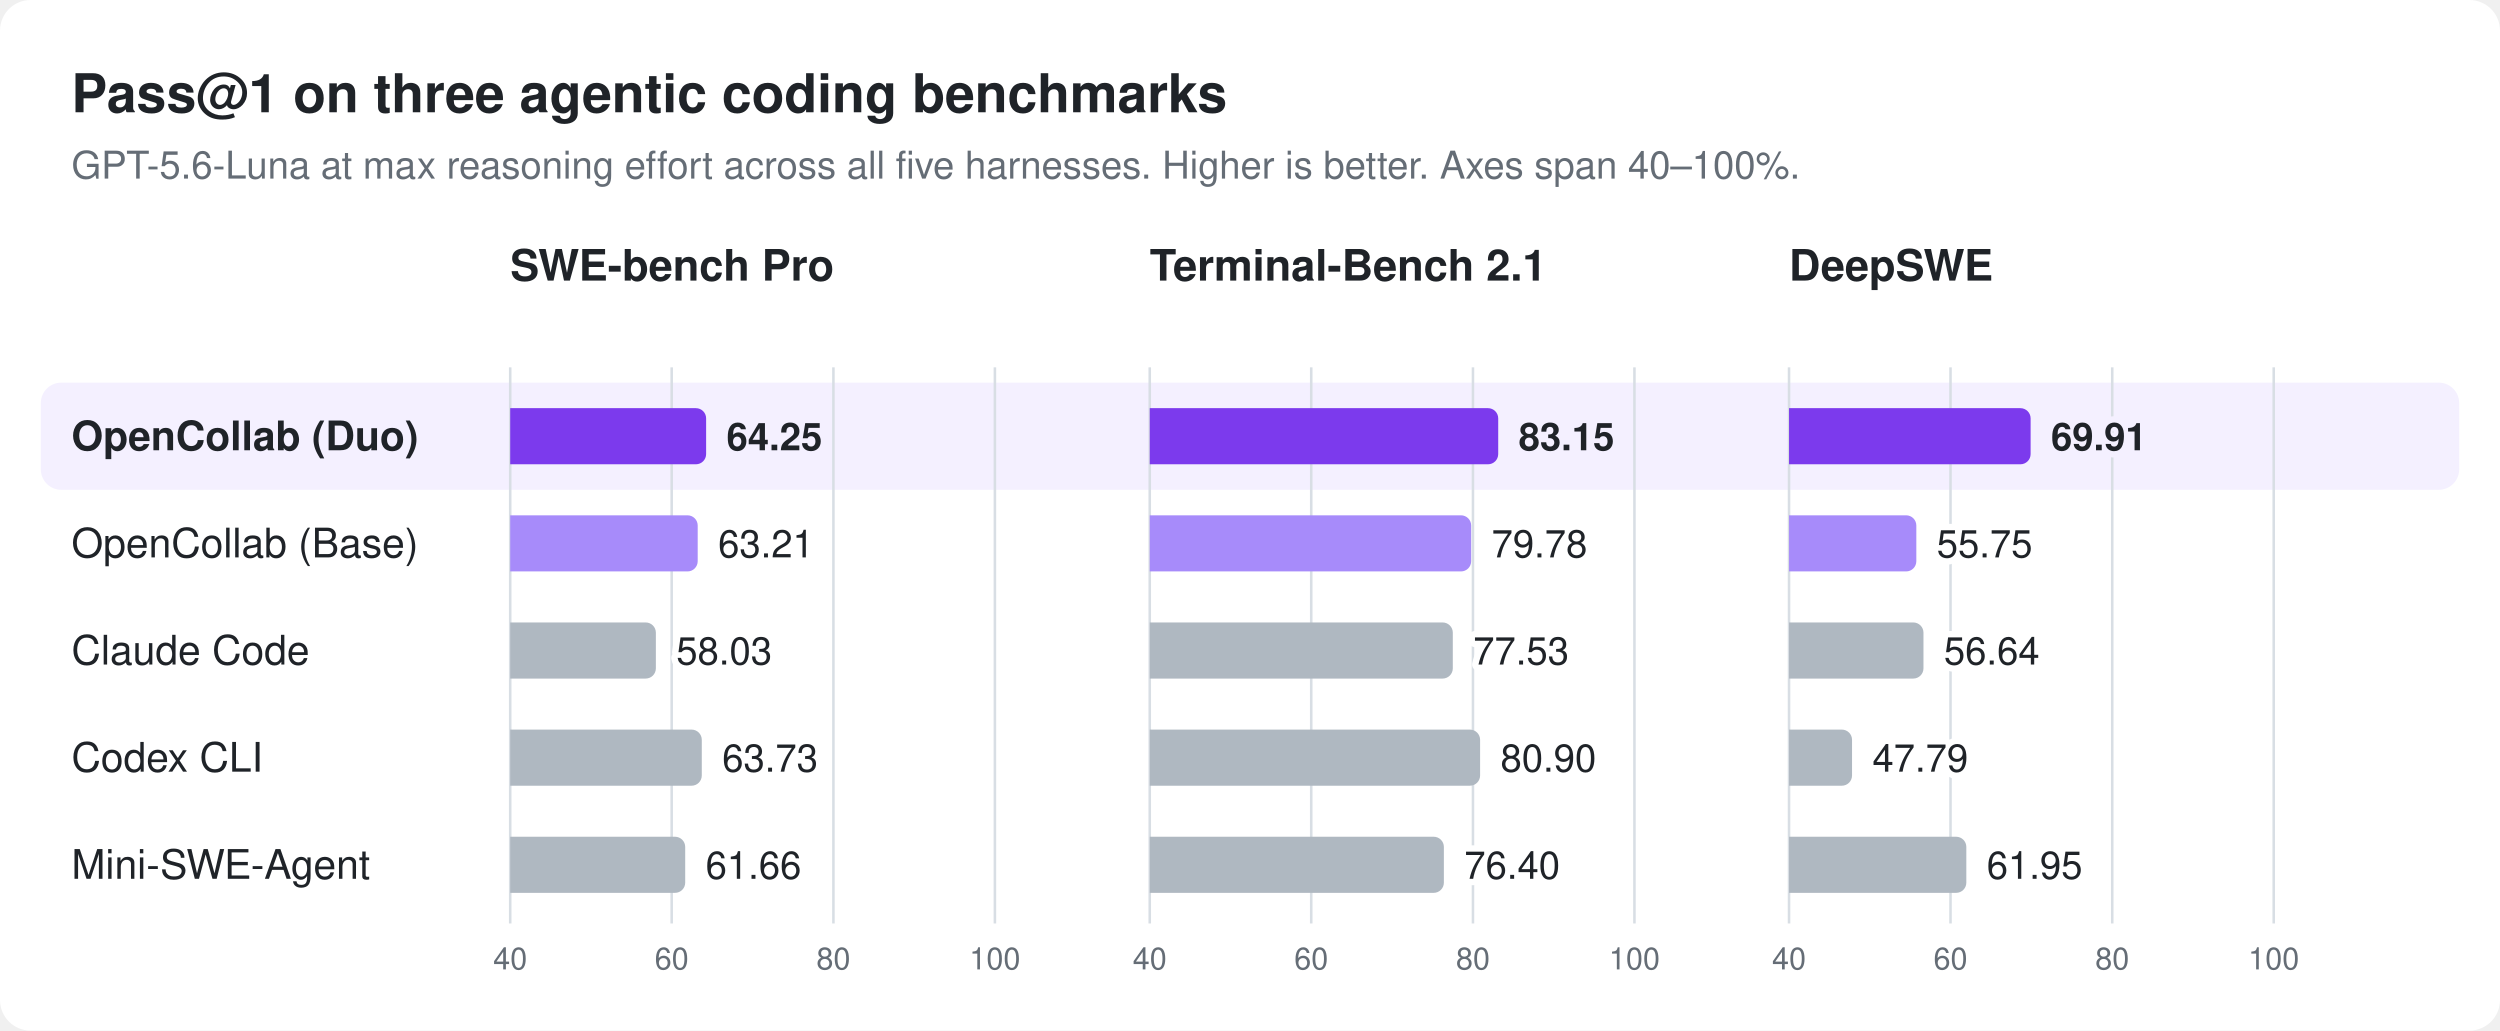
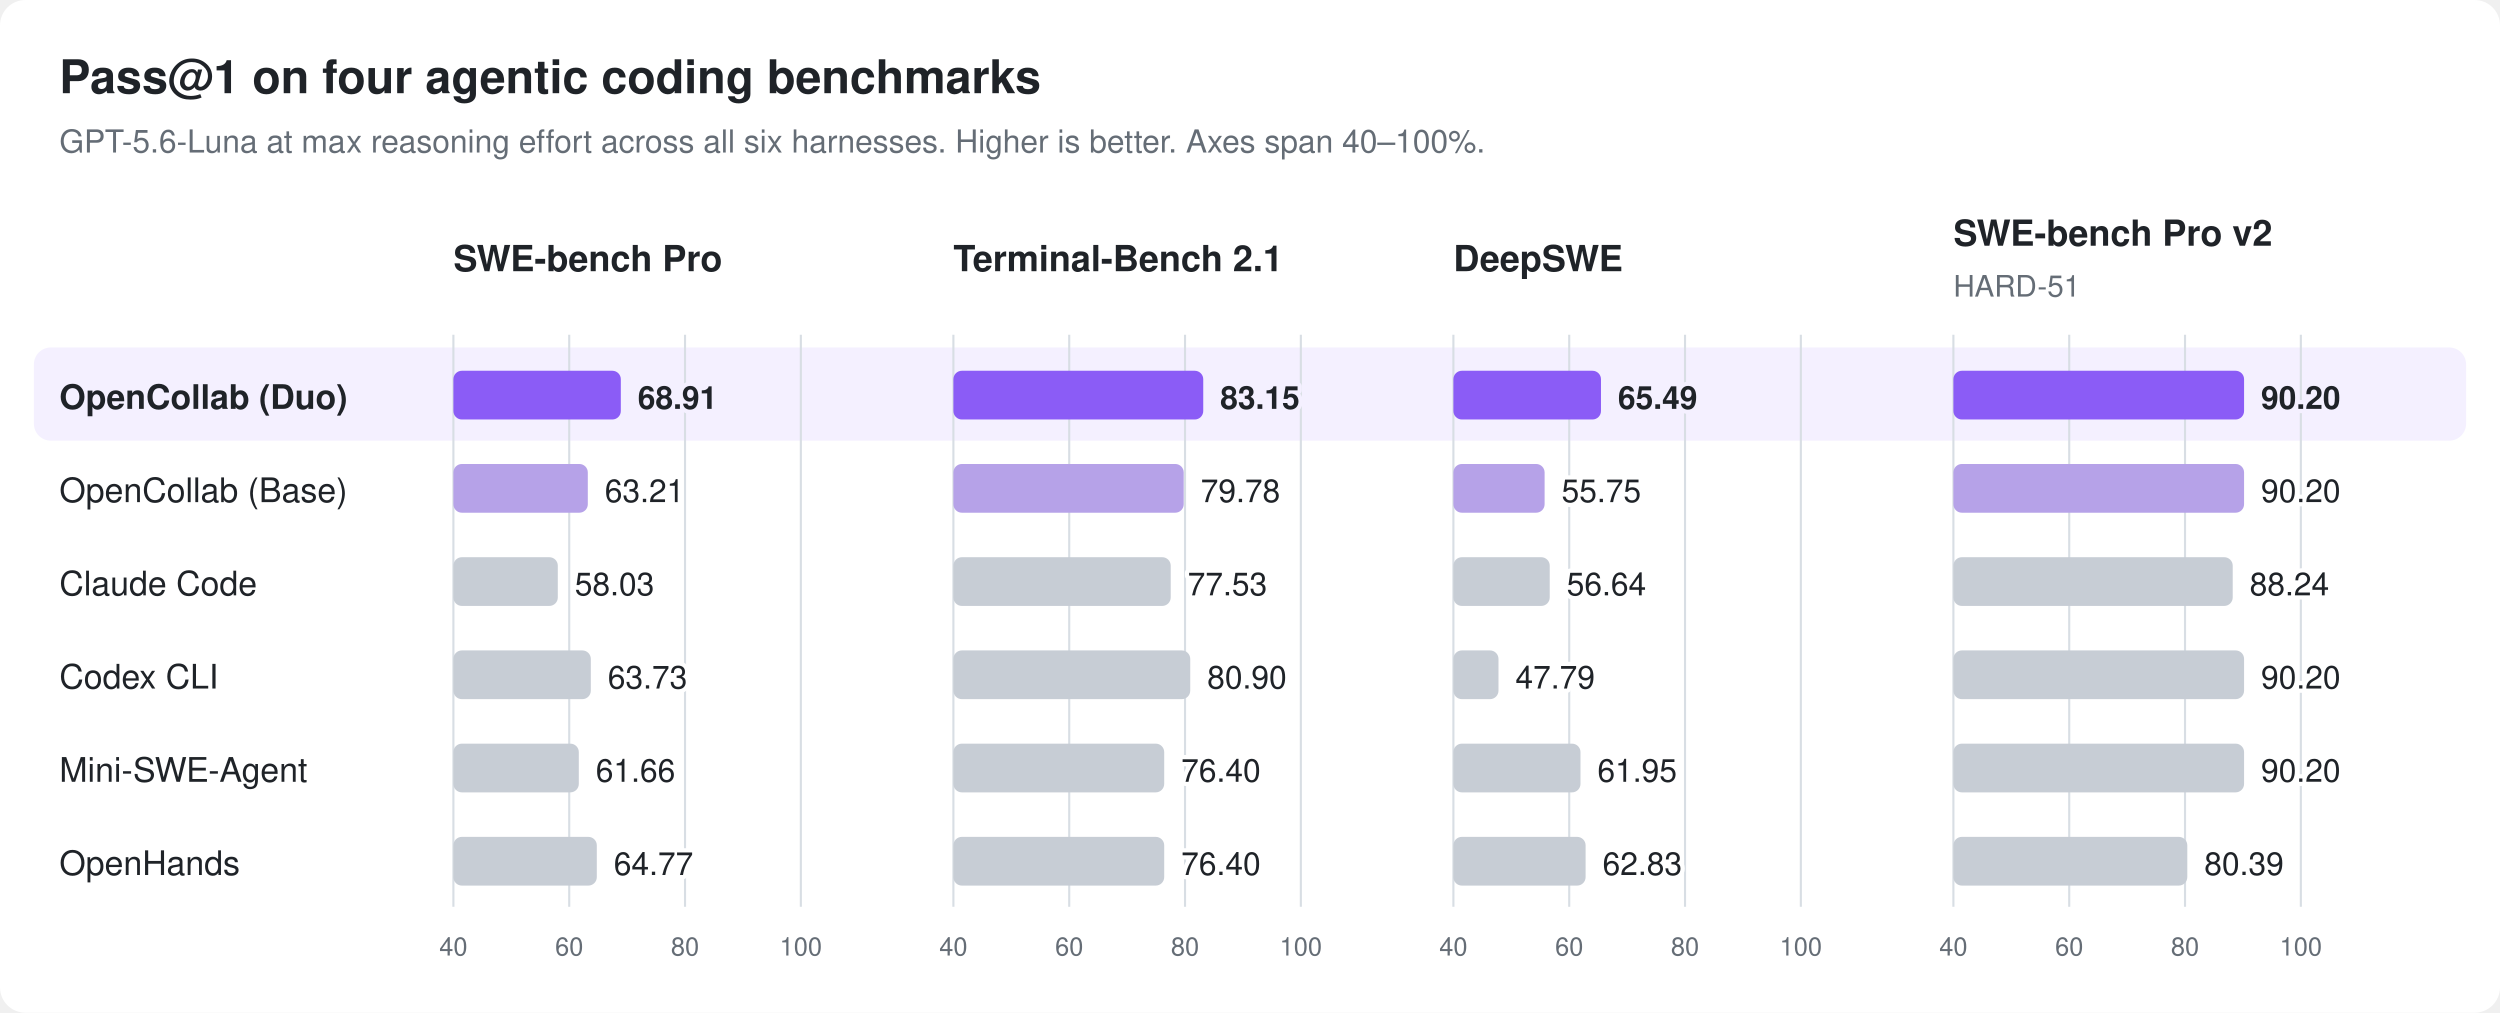
- <svg xmlns="http://www.w3.org/2000/svg" width="980" height="404" viewBox="0 0 980 404" role="img" aria-labelledby="title description">
-   <rect width="980" height="404" rx="12" fill="#ffffff" />
-   <g font-family="-apple-system, BlinkMacSystemFont, Segoe UI, Helvetica, Arial, Liberation Sans, sans-serif" fill="#1f2328">
-     <text x="28" y="44" font-size="21" font-weight="600">Pass@1 on three agentic coding benchmarks</text>
-     <text x="28" y="70" font-size="15" fill="#656d76">GPT-5.6-Luna at max reasoning effort across all five harnesses. Higher is better. Axes span 40–100%.</text>
-     <rect x="16" y="150" width="948" height="42" rx="8" fill="#f4f0ff" />
-     <text x="200.0" y="110" font-size="17" font-weight="600">SWE-bench Pro</text>
-     <path d="M200.0 144V362" stroke="#d8dee4" stroke-width="1" />
-     <text x="200.0" y="380" font-size="12" text-anchor="middle" fill="#656d76" style="font-variant-numeric: tabular-nums">40</text>
-     <path d="M263.3 144V362" stroke="#d8dee4" stroke-width="1" />
-     <text x="263.3" y="380" font-size="12" text-anchor="middle" fill="#656d76" style="font-variant-numeric: tabular-nums">60</text>
-     <path d="M326.7 144V362" stroke="#d8dee4" stroke-width="1" />
-     <text x="326.7" y="380" font-size="12" text-anchor="middle" fill="#656d76" style="font-variant-numeric: tabular-nums">80</text>
-     <path d="M390.0 144V362" stroke="#d8dee4" stroke-width="1" />
-     <text x="390.0" y="380" font-size="12" text-anchor="middle" fill="#656d76" style="font-variant-numeric: tabular-nums">100</text>
-     <text x="450.7" y="110" font-size="17" font-weight="600">Terminal-Bench 2.1</text>
-     <path d="M450.7 144V362" stroke="#d8dee4" stroke-width="1" />
-     <text x="450.7" y="380" font-size="12" text-anchor="middle" fill="#656d76" style="font-variant-numeric: tabular-nums">40</text>
-     <path d="M514.0 144V362" stroke="#d8dee4" stroke-width="1" />
-     <text x="514.0" y="380" font-size="12" text-anchor="middle" fill="#656d76" style="font-variant-numeric: tabular-nums">60</text>
-     <path d="M577.4 144V362" stroke="#d8dee4" stroke-width="1" />
-     <text x="577.4" y="380" font-size="12" text-anchor="middle" fill="#656d76" style="font-variant-numeric: tabular-nums">80</text>
-     <path d="M640.7 144V362" stroke="#d8dee4" stroke-width="1" />
-     <text x="640.7" y="380" font-size="12" text-anchor="middle" fill="#656d76" style="font-variant-numeric: tabular-nums">100</text>
-     <text x="701.3" y="110" font-size="17" font-weight="600">DeepSWE</text>
-     <path d="M701.3 144V362" stroke="#d8dee4" stroke-width="1" />
-     <text x="701.3" y="380" font-size="12" text-anchor="middle" fill="#656d76" style="font-variant-numeric: tabular-nums">40</text>
-     <path d="M764.6 144V362" stroke="#d8dee4" stroke-width="1" />
-     <text x="764.6" y="380" font-size="12" text-anchor="middle" fill="#656d76" style="font-variant-numeric: tabular-nums">60</text>
-     <path d="M828.0 144V362" stroke="#d8dee4" stroke-width="1" />
-     <text x="828.0" y="380" font-size="12" text-anchor="middle" fill="#656d76" style="font-variant-numeric: tabular-nums">80</text>
-     <path d="M891.3 144V362" stroke="#d8dee4" stroke-width="1" />
-     <text x="891.3" y="380" font-size="12" text-anchor="middle" fill="#656d76" style="font-variant-numeric: tabular-nums">100</text>
-     <text x="28" y="176.5" font-size="16" font-weight="600">OpenCollab (Duo)</text>
-     <path d="M200.0 160.0h72.8a4 4 0 0 1 4 4v14.0a4 4 0 0 1 -4 4h-72.8z" fill="#7C3AED" />
-     <text x="284.8" y="176.5" font-size="15" font-weight="600" stroke="#f4f0ff" stroke-width="5" stroke-linejoin="round" paint-order="stroke">64.25</text>
-     <path d="M450.7 160.0h132.6a4 4 0 0 1 4 4v14.0a4 4 0 0 1 -4 4h-132.6z" fill="#7C3AED" />
-     <text x="595.3" y="176.5" font-size="15" font-weight="600" stroke="#f4f0ff" stroke-width="5" stroke-linejoin="round" paint-order="stroke">83.15</text>
-     <path d="M701.3 160.0h90.7a4 4 0 0 1 4 4v14.0a4 4 0 0 1 -4 4h-90.7z" fill="#7C3AED" />
-     <text x="804.0" y="176.5" font-size="15" font-weight="600" stroke="#f4f0ff" stroke-width="5" stroke-linejoin="round" paint-order="stroke">69.91</text>
-     <text x="28" y="218.5" font-size="16">OpenCollab (Base)</text>
-     <path d="M200.0 202.0h69.5a4 4 0 0 1 4 4v14.0a4 4 0 0 1 -4 4h-69.5z" fill="#a78bfa" />
-     <text x="281.5" y="218.5" font-size="15" stroke="#ffffff" stroke-width="5" stroke-linejoin="round" paint-order="stroke">63.21</text>
-     <path d="M450.7 202.0h122.0a4 4 0 0 1 4 4v14.0a4 4 0 0 1 -4 4h-122.0z" fill="#a78bfa" />
-     <text x="584.7" y="218.5" font-size="15" stroke="#ffffff" stroke-width="5" stroke-linejoin="round" paint-order="stroke">79.78</text>
-     <path d="M701.3 202.0h45.9a4 4 0 0 1 4 4v14.0a4 4 0 0 1 -4 4h-45.9z" fill="#a78bfa" />
-     <text x="759.2" y="218.5" font-size="15" stroke="#ffffff" stroke-width="5" stroke-linejoin="round" paint-order="stroke">55.75</text>
-     <text x="28" y="260.5" font-size="16">Claude Code</text>
-     <path d="M200.0 244.0h53.1a4 4 0 0 1 4 4v14.0a4 4 0 0 1 -4 4h-53.1z" fill="#afb8c1" />
-     <text x="265.1" y="260.5" font-size="15" stroke="#ffffff" stroke-width="5" stroke-linejoin="round" paint-order="stroke">58.03</text>
-     <path d="M450.7 244.0h114.8a4 4 0 0 1 4 4v14.0a4 4 0 0 1 -4 4h-114.8z" fill="#afb8c1" />
-     <text x="577.5" y="260.5" font-size="15" stroke="#ffffff" stroke-width="5" stroke-linejoin="round" paint-order="stroke">77.53</text>
-     <path d="M701.3 244.0h48.7a4 4 0 0 1 4 4v14.0a4 4 0 0 1 -4 4h-48.7z" fill="#afb8c1" />
-     <text x="762.0" y="260.5" font-size="15" stroke="#ffffff" stroke-width="5" stroke-linejoin="round" paint-order="stroke">56.64</text>
-     <text x="28" y="302.5" font-size="16">Codex CLI</text>
-     <path d="M200.0 286.0h71.1a4 4 0 0 1 4 4v14.0a4 4 0 0 1 -4 4h-71.1z" fill="#afb8c1" />
-     <text x="283.1" y="302.5" font-size="15" stroke="#ffffff" stroke-width="5" stroke-linejoin="round" paint-order="stroke">63.73</text>
-     <path d="M450.7 286.0h125.5a4 4 0 0 1 4 4v14.0a4 4 0 0 1 -4 4h-125.5z" fill="#afb8c1" />
-     <text x="588.2" y="302.5" font-size="15" stroke="#ffffff" stroke-width="5" stroke-linejoin="round" paint-order="stroke">80.90</text>
-     <path d="M701.3 286.0h20.7a4 4 0 0 1 4 4v14.0a4 4 0 0 1 -4 4h-20.7z" fill="#afb8c1" />
-     <text x="734.0" y="302.5" font-size="15" stroke="#ffffff" stroke-width="5" stroke-linejoin="round" paint-order="stroke">47.79</text>
-     <text x="28" y="344.5" font-size="16">Mini-SWE-Agent</text>
-     <path d="M200.0 328.0h64.6a4 4 0 0 1 4 4v14.0a4 4 0 0 1 -4 4h-64.6z" fill="#afb8c1" />
-     <text x="276.6" y="344.5" font-size="15" stroke="#ffffff" stroke-width="5" stroke-linejoin="round" paint-order="stroke">61.66</text>
-     <path d="M450.7 328.0h111.3a4 4 0 0 1 4 4v14.0a4 4 0 0 1 -4 4h-111.3z" fill="#afb8c1" />
-     <text x="574.0" y="344.5" font-size="15" stroke="#ffffff" stroke-width="5" stroke-linejoin="round" paint-order="stroke">76.40</text>
-     <path d="M701.3 328.0h65.5a4 4 0 0 1 4 4v14.0a4 4 0 0 1 -4 4h-65.5z" fill="#afb8c1" />
-     <text x="778.8" y="344.5" font-size="15" stroke="#ffffff" stroke-width="5" stroke-linejoin="round" paint-order="stroke">61.95</text>
+ <svg xmlns="http://www.w3.org/2000/svg" width="1180" height="478" viewBox="0 0 1180 478" role="img" aria-labelledby="title description">
+   <rect width="1180" height="478" rx="12" fill="#ffffff" />
+   <g font-family="-apple-system, BlinkMacSystemFont, Segoe UI, Helvetica, Arial, Liberation Sans, sans-serif" fill="#1f2328" style="font-variant-numeric:tabular-nums">
+     <text x="28" y="44" font-size="22" font-weight="600">Pass@1 on four agentic coding benchmarks</text>
+     <text x="28" y="72" font-size="15" fill="#656d76">GPT-5.6-Luna at max reasoning effort across all six harnesses. Higher is better. Axes span 40–100%.</text>
+     <rect x="16" y="164" width="1148" height="44" rx="8" fill="#f4f0ff" />
+     <text x="28" y="193" font-size="16" font-weight="600">OpenCollab (Duo)</text>
+     <text x="28" y="237" font-size="16" font-weight="400">OpenCollab (Base)</text>
+     <text x="28" y="281" font-size="16" font-weight="400">Claude Code</text>
+     <text x="28" y="325" font-size="16" font-weight="400">Codex CLI</text>
+     <text x="28" y="369" font-size="16" font-weight="400">Mini-SWE-Agent</text>
+     <text x="28" y="413" font-size="16" font-weight="400">OpenHands</text>
+     <text x="214" y="128" font-size="17" font-weight="600">SWE-bench Pro</text>
+     <path d="M214 158V428" stroke="#d8dee4" stroke-width="1" />
+     <text x="214" y="451" font-size="12" text-anchor="middle" fill="#656d76">40</text>
+     <path d="M268.667 158V428" stroke="#d8dee4" stroke-width="1" />
+     <text x="268.667" y="451" font-size="12" text-anchor="middle" fill="#656d76">60</text>
+     <path d="M323.333 158V428" stroke="#d8dee4" stroke-width="1" />
+     <text x="323.333" y="451" font-size="12" text-anchor="middle" fill="#656d76">80</text>
+     <path d="M378 158V428" stroke="#d8dee4" stroke-width="1" />
+     <text x="378" y="451" font-size="12" text-anchor="middle" fill="#656d76">100</text>
+     <rect x="214" y="175" width="79.026" height="23" rx="4" fill="#8b5cf6" data-dataset="pro" data-harness="duo" data-pass-rate="68.91191710" />
+     <text x="301.026" y="193" font-size="15" font-weight="600" stroke="#f4f0ff" stroke-width="4" stroke-linejoin="round" paint-order="stroke">68.91</text>
+     <rect x="214" y="219" width="63.447" height="23" rx="4" fill="#b6a2e8" data-dataset="pro" data-harness="base" data-pass-rate="63.21243523" />
+     <text x="285.447" y="237" font-size="15" font-weight="400" stroke="#ffffff" stroke-width="4" stroke-linejoin="round" paint-order="stroke">63.21</text>
+     <rect x="214" y="263" width="49.285" height="23" rx="4" fill="#c7cdd5" data-dataset="pro" data-harness="claude" data-pass-rate="58.03108808" />
+     <text x="271.285" y="281" font-size="15" font-weight="400" stroke="#ffffff" stroke-width="4" stroke-linejoin="round" paint-order="stroke">58.03</text>
+     <rect x="214" y="307" width="64.864" height="23" rx="4" fill="#c7cdd5" data-dataset="pro" data-harness="codex" data-pass-rate="63.73056995" />
+     <text x="286.864" y="325" font-size="15" font-weight="400" stroke="#ffffff" stroke-width="4" stroke-linejoin="round" paint-order="stroke">63.73</text>
+     <rect x="214" y="351" width="59.199" height="23" rx="4" fill="#c7cdd5" data-dataset="pro" data-harness="mini" data-pass-rate="61.65803109" />
+     <text x="281.199" y="369" font-size="15" font-weight="400" stroke="#ffffff" stroke-width="4" stroke-linejoin="round" paint-order="stroke">61.66</text>
+     <rect x="214" y="395" width="67.696" height="23" rx="4" fill="#c7cdd5" data-dataset="pro" data-harness="openhands" data-pass-rate="64.76683938" />
+     <text x="289.696" y="413" font-size="15" font-weight="400" stroke="#ffffff" stroke-width="4" stroke-linejoin="round" paint-order="stroke">64.77</text>
+     <text x="450" y="128" font-size="17" font-weight="600">Terminal-Bench 2.1</text>
+     <path d="M450 158V428" stroke="#d8dee4" stroke-width="1" />
+     <text x="450" y="451" font-size="12" text-anchor="middle" fill="#656d76">40</text>
+     <path d="M504.667 158V428" stroke="#d8dee4" stroke-width="1" />
+     <text x="504.667" y="451" font-size="12" text-anchor="middle" fill="#656d76">60</text>
+     <path d="M559.333 158V428" stroke="#d8dee4" stroke-width="1" />
+     <text x="559.333" y="451" font-size="12" text-anchor="middle" fill="#656d76">80</text>
+     <path d="M614 158V428" stroke="#d8dee4" stroke-width="1" />
+     <text x="614" y="451" font-size="12" text-anchor="middle" fill="#656d76">100</text>
+     <rect x="450" y="175" width="117.933" height="23" rx="4" fill="#8b5cf6" data-dataset="terminal" data-harness="duo" data-pass-rate="83.14606742" />
+     <text x="575.933" y="193" font-size="15" font-weight="600" stroke="#f4f0ff" stroke-width="4" stroke-linejoin="round" paint-order="stroke">83.15</text>
+     <rect x="450" y="219" width="108.719" height="23" rx="4" fill="#b6a2e8" data-dataset="terminal" data-harness="base" data-pass-rate="79.77528090" />
+     <text x="566.719" y="237" font-size="15" font-weight="400" stroke="#ffffff" stroke-width="4" stroke-linejoin="round" paint-order="stroke">79.78</text>
+     <rect x="450" y="263" width="102.577" height="23" rx="4" fill="#c7cdd5" data-dataset="terminal" data-harness="claude" data-pass-rate="77.52808989" />
+     <text x="560.577" y="281" font-size="15" font-weight="400" stroke="#ffffff" stroke-width="4" stroke-linejoin="round" paint-order="stroke">77.53</text>
+     <rect x="450" y="307" width="111.790" height="23" rx="4" fill="#c7cdd5" data-dataset="terminal" data-harness="codex" data-pass-rate="80.89887640" />
+     <text x="569.79" y="325" font-size="15" font-weight="400" stroke="#ffffff" stroke-width="4" stroke-linejoin="round" paint-order="stroke">80.90</text>
+     <rect x="450" y="351" width="99.506" height="23" rx="4" fill="#c7cdd5" data-dataset="terminal" data-harness="mini" data-pass-rate="76.40449438" />
+     <text x="557.506" y="369" font-size="15" font-weight="400" stroke="#ffffff" stroke-width="4" stroke-linejoin="round" paint-order="stroke">76.40</text>
+     <rect x="450" y="395" width="99.506" height="23" rx="4" fill="#c7cdd5" data-dataset="terminal" data-harness="openhands" data-pass-rate="76.40449438" />
+     <text x="557.506" y="413" font-size="15" font-weight="400" stroke="#ffffff" stroke-width="4" stroke-linejoin="round" paint-order="stroke">76.40</text>
+     <text x="686" y="128" font-size="17" font-weight="600">DeepSWE</text>
+     <path d="M686 158V428" stroke="#d8dee4" stroke-width="1" />
+     <text x="686" y="451" font-size="12" text-anchor="middle" fill="#656d76">40</text>
+     <path d="M740.667 158V428" stroke="#d8dee4" stroke-width="1" />
+     <text x="740.667" y="451" font-size="12" text-anchor="middle" fill="#656d76">60</text>
+     <path d="M795.333 158V428" stroke="#d8dee4" stroke-width="1" />
+     <text x="795.333" y="451" font-size="12" text-anchor="middle" fill="#656d76">80</text>
+     <path d="M850 158V428" stroke="#d8dee4" stroke-width="1" />
+     <text x="850" y="451" font-size="12" text-anchor="middle" fill="#656d76">100</text>
+     <rect x="686" y="175" width="69.664" height="23" rx="4" fill="#8b5cf6" data-dataset="deep" data-harness="duo" data-pass-rate="65.48672566" />
+     <text x="763.664" y="193" font-size="15" font-weight="600" stroke="#f4f0ff" stroke-width="4" stroke-linejoin="round" paint-order="stroke">65.49</text>
+     <rect x="686" y="219" width="43.056" height="23" rx="4" fill="#b6a2e8" data-dataset="deep" data-harness="base" data-pass-rate="55.75221239" />
+     <text x="737.056" y="237" font-size="15" font-weight="400" stroke="#ffffff" stroke-width="4" stroke-linejoin="round" paint-order="stroke">55.75</text>
+     <rect x="686" y="263" width="45.475" height="23" rx="4" fill="#c7cdd5" data-dataset="deep" data-harness="claude" data-pass-rate="56.63716814" />
+     <text x="739.475" y="281" font-size="15" font-weight="400" stroke="#ffffff" stroke-width="4" stroke-linejoin="round" paint-order="stroke">56.64</text>
+     <rect x="686" y="307" width="21.286" height="23" rx="4" fill="#c7cdd5" data-dataset="deep" data-harness="codex" data-pass-rate="47.78761062" />
+     <text x="715.286" y="325" font-size="15" font-weight="400" stroke="#ffffff" stroke-width="4" stroke-linejoin="round" paint-order="stroke">47.79</text>
+     <rect x="686" y="351" width="59.988" height="23" rx="4" fill="#c7cdd5" data-dataset="deep" data-harness="mini" data-pass-rate="61.94690265" />
+     <text x="753.988" y="369" font-size="15" font-weight="400" stroke="#ffffff" stroke-width="4" stroke-linejoin="round" paint-order="stroke">61.95</text>
+     <rect x="686" y="395" width="62.407" height="23" rx="4" fill="#c7cdd5" data-dataset="deep" data-harness="openhands" data-pass-rate="62.83185841" />
+     <text x="756.407" y="413" font-size="15" font-weight="400" stroke="#ffffff" stroke-width="4" stroke-linejoin="round" paint-order="stroke">62.83</text>
+     <text x="922" y="116" font-size="17" font-weight="600">SWE-bench Pro v2</text>
+     <text x="922" y="140" font-size="14" fill="#656d76">HARD-51</text>
+     <path d="M922 158V428" stroke="#d8dee4" stroke-width="1" />
+     <text x="922" y="451" font-size="12" text-anchor="middle" fill="#656d76">40</text>
+     <path d="M976.667 158V428" stroke="#d8dee4" stroke-width="1" />
+     <text x="976.667" y="451" font-size="12" text-anchor="middle" fill="#656d76">60</text>
+     <path d="M1031.33 158V428" stroke="#d8dee4" stroke-width="1" />
+     <text x="1031.33" y="451" font-size="12" text-anchor="middle" fill="#656d76">80</text>
+     <path d="M1086 158V428" stroke="#d8dee4" stroke-width="1" />
+     <text x="1086" y="451" font-size="12" text-anchor="middle" fill="#656d76">100</text>
+     <rect x="922" y="175" width="137.203" height="23" rx="4" fill="#8b5cf6" data-dataset="hard" data-harness="duo" data-pass-rate="90.19607843" />
+     <text x="1067.2" y="193" font-size="15" font-weight="600" stroke="#f4f0ff" stroke-width="4" stroke-linejoin="round" paint-order="stroke">90.20</text>
+     <rect x="922" y="219" width="137.203" height="23" rx="4" fill="#b6a2e8" data-dataset="hard" data-harness="base" data-pass-rate="90.19607843" />
+     <text x="1067.2" y="237" font-size="15" font-weight="400" stroke="#ffffff" stroke-width="4" stroke-linejoin="round" paint-order="stroke">90.20</text>
+     <rect x="922" y="263" width="131.843" height="23" rx="4" fill="#c7cdd5" data-dataset="hard" data-harness="claude" data-pass-rate="88.23529412" />
+     <text x="1061.84" y="281" font-size="15" font-weight="400" stroke="#ffffff" stroke-width="4" stroke-linejoin="round" paint-order="stroke">88.24</text>
+     <rect x="922" y="307" width="137.203" height="23" rx="4" fill="#c7cdd5" data-dataset="hard" data-harness="codex" data-pass-rate="90.19607843" />
+     <text x="1067.2" y="325" font-size="15" font-weight="400" stroke="#ffffff" stroke-width="4" stroke-linejoin="round" paint-order="stroke">90.20</text>
+     <rect x="922" y="351" width="137.203" height="23" rx="4" fill="#c7cdd5" data-dataset="hard" data-harness="mini" data-pass-rate="90.19607843" />
+     <text x="1067.2" y="369" font-size="15" font-weight="400" stroke="#ffffff" stroke-width="4" stroke-linejoin="round" paint-order="stroke">90.20</text>
+     <rect x="922" y="395" width="110.405" height="23" rx="4" fill="#c7cdd5" data-dataset="hard" data-harness="openhands" data-pass-rate="80.39215686" />
+     <text x="1040.41" y="413" font-size="15" font-weight="400" stroke="#ffffff" stroke-width="4" stroke-linejoin="round" paint-order="stroke">80.39</text>
  </g>
</svg>
